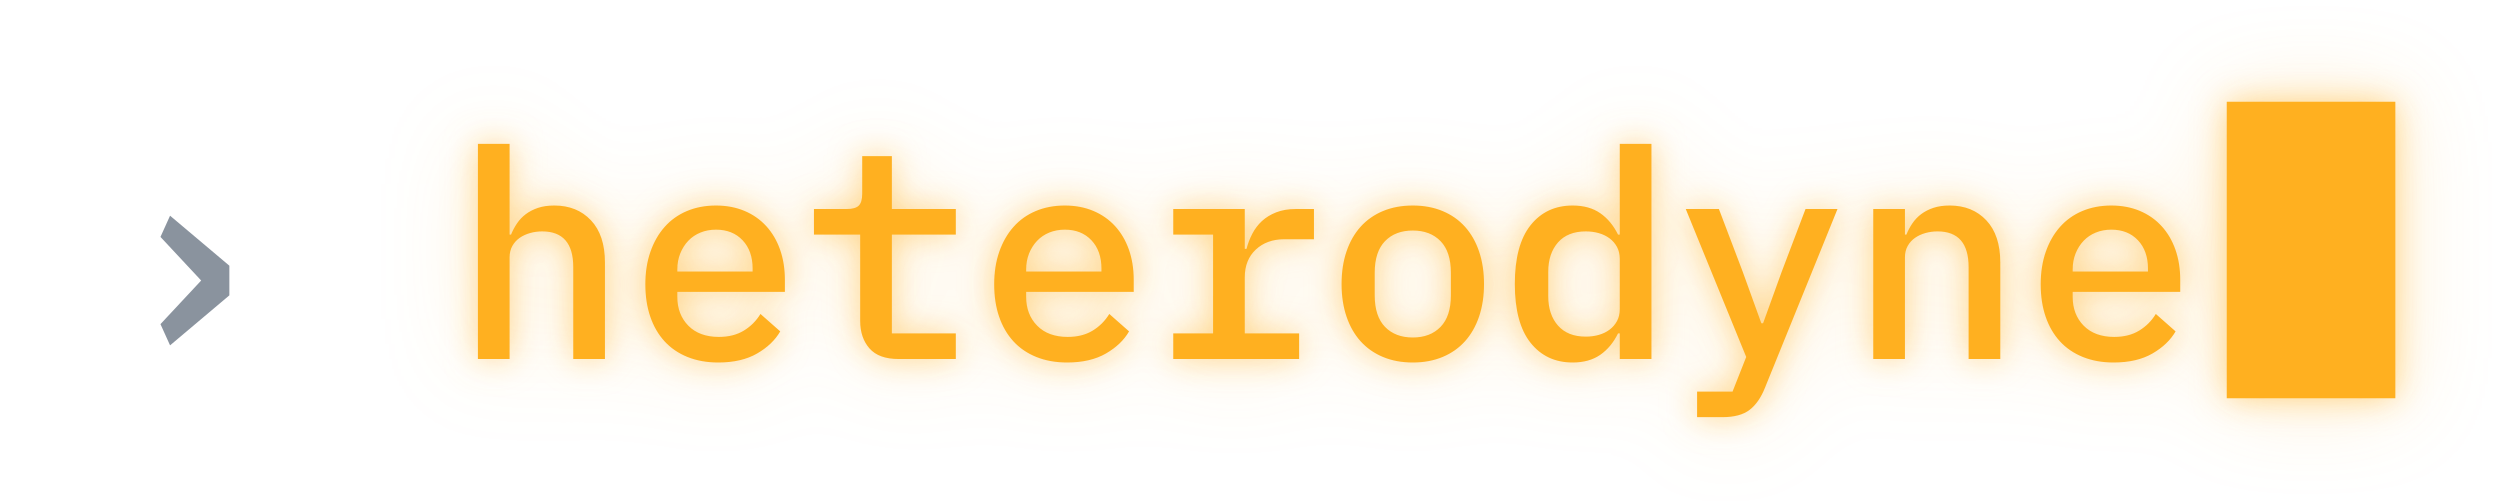
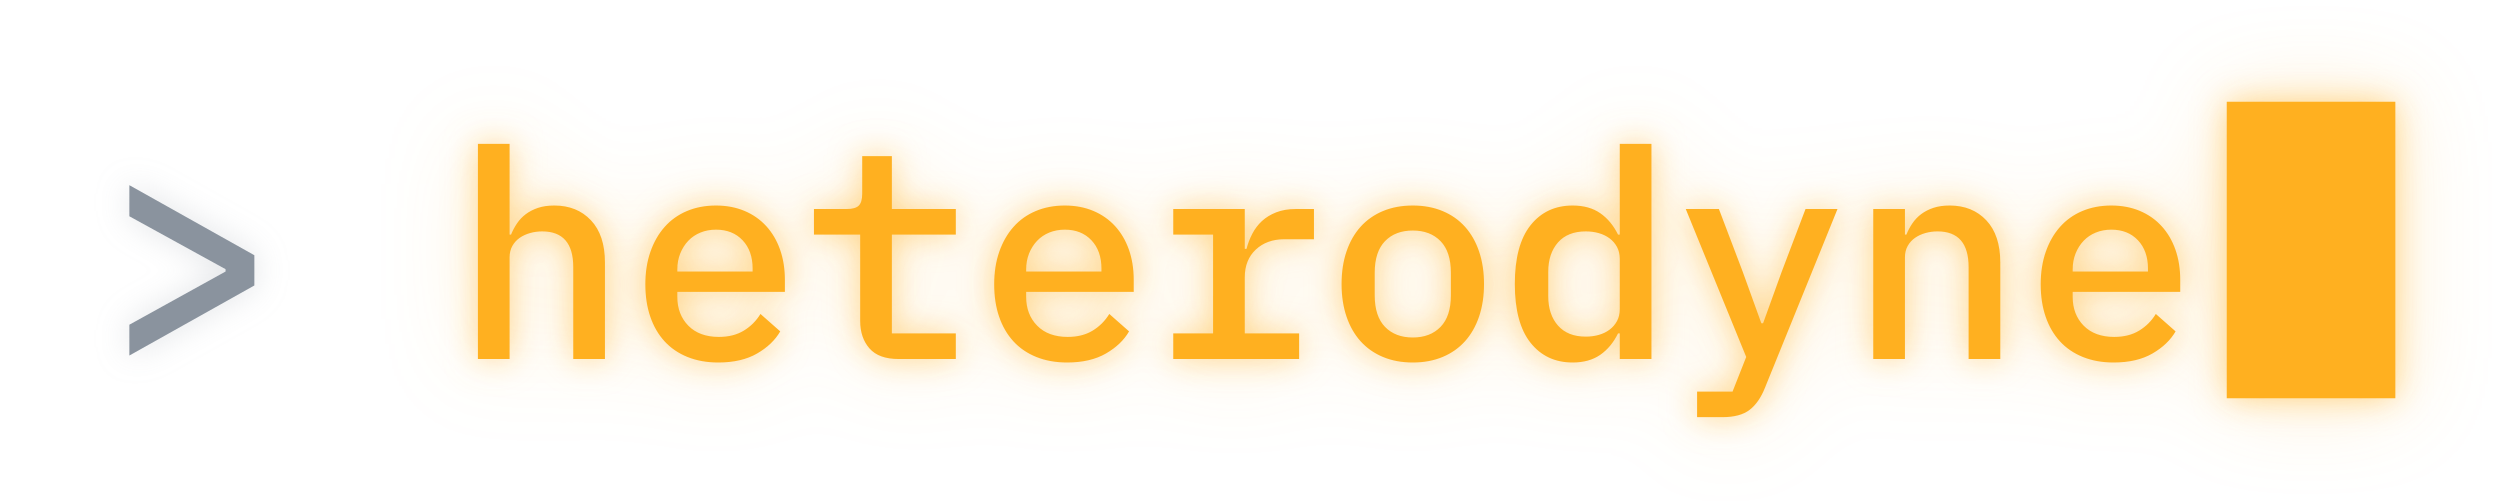
<svg xmlns="http://www.w3.org/2000/svg" width="600" height="120" viewBox="0 0 8600 1720" role="img" aria-label="aphelion">
  <defs>
    <filter id="glow" x="-10%" y="-40%" width="120%" height="180%" color-interpolation-filters="sRGB">
+       <filter id="glow-soft" x="-60%" y="-40%" width="220%" height="180%" color-interpolation-filters="sRGB">
+         <feGaussianBlur in="SourceGraphic" stdDeviation="55" result="a" />
+         <feComponentTransfer in="a" result="a2">
+           <feFuncA type="linear" slope="0.25" />
+         </feComponentTransfer>
+         <feMerge>
+           <feMergeNode in="a2" />
+           <feMergeNode in="SourceGraphic" />
+         </feMerge>
+       </filter>
      <feGaussianBlur in="SourceGraphic" stdDeviation="55" result="a" />
      <feGaussianBlur in="SourceGraphic" stdDeviation="160" result="b" />
      <feComponentTransfer in="a" result="a2">
        <feFuncA type="linear" slope="0.5" />
      </feComponentTransfer>
      <feComponentTransfer in="b" result="b2">
        <feFuncA type="linear" slope="0.22" />
      </feComponentTransfer>
      <feMerge>
        <feMergeNode in="b2" />
        <feMergeNode in="a2" />
        <feMergeNode in="SourceGraphic" />
      </feMerge>
    </filter>
  </defs>
-   <path fill="#8A939E" d="M552 1115.0 692 965.0 552 815.0 585 742.0 789 914.0V1016.0L585 1188.0Z" />
+   <path fill="#8A939E" filter="url(#glow-soft)" d="M445 1117 776 934V926L445 744V637L875 878V982L445 1223Z" />
  <g filter="url(#glow)">
    <path fill="#FFB020" d="M1644 495.0H1753V807.0H1758Q1766 787.0 1778.5 768.5Q1791 750.0 1809.0 736.5Q1827 723.0 1851.0 715.0Q1875 707.0 1907 707.0Q1985 707.0 2033.0 758.0Q2081 809.0 2081 903.0V1235.0H1972V919.0Q1972 796.0 1865 796.0Q1844 796.0 1824.0 801.5Q1804 807.0 1788.0 818.0Q1772 829.0 1762.5 846.0Q1753 863.0 1753 885.0V1235.0H1644Z M2471 1247.0Q2412 1247.0 2365.0 1228.0Q2318 1209.0 2286.0 1174.0Q2254 1139.0 2237.0 1089.5Q2220 1040.0 2220 978.0Q2220 916.0 2237.5 866.0Q2255 816.0 2286.5 780.5Q2318 745.0 2363.0 726.0Q2408 707.0 2463 707.0Q2517 707.0 2561.0 725.5Q2605 744.0 2636.0 778.0Q2667 812.0 2683.5 859.0Q2700 906.0 2700 963.0V1004.0H2330V1021.0Q2330 1082.0 2368.0 1120.5Q2406 1159.0 2473 1159.0Q2523 1159.0 2558.5 1137.5Q2594 1116.0 2616 1080.0L2684 1140.0Q2658 1185.0 2604.5 1216.0Q2551 1247.0 2471 1247.0ZM2463 790.0Q2434 790.0 2409.5 800.0Q2385 810.0 2367.5 828.5Q2350 847.0 2340.0 872.0Q2330 897.0 2330 927.0V934.0H2589V924.0Q2589 863.0 2554.5 826.5Q2520 790.0 2463 790.0Z M3091 1235.0Q3023 1235.0 2991.0 1198.5Q2959 1162.0 2959 1104.0V807.0H2800V719.0H2913Q2942 719.0 2954.0 707.5Q2966 696.0 2966 666.0V537.0H3068V719.0H3288V807.0H3068V1147.0H3288V1235.0Z M3671 1247.0Q3612 1247.0 3565.0 1228.0Q3518 1209.0 3486.0 1174.0Q3454 1139.0 3437.0 1089.5Q3420 1040.0 3420 978.0Q3420 916.0 3437.5 866.0Q3455 816.0 3486.5 780.5Q3518 745.0 3563.0 726.0Q3608 707.0 3663 707.0Q3717 707.0 3761.0 725.5Q3805 744.0 3836.0 778.0Q3867 812.0 3883.5 859.0Q3900 906.0 3900 963.0V1004.0H3530V1021.0Q3530 1082.0 3568.0 1120.5Q3606 1159.0 3673 1159.0Q3723 1159.0 3758.5 1137.5Q3794 1116.0 3816 1080.0L3884 1140.0Q3858 1185.0 3804.5 1216.0Q3751 1247.0 3671 1247.0ZM3663 790.0Q3634 790.0 3609.5 800.0Q3585 810.0 3567.5 828.5Q3550 847.0 3540.0 872.0Q3530 897.0 3530 927.0V934.0H3789V924.0Q3789 863.0 3754.5 826.5Q3720 790.0 3663 790.0Z M4036 1147.0H4173V807.0H4036V719.0H4282V856.0H4288Q4295 829.0 4308.0 804.0Q4321 779.0 4341.0 760.5Q4361 742.0 4390.0 730.5Q4419 719.0 4458 719.0H4520V823.0H4418Q4358 823.0 4320.0 858.5Q4282 894.0 4282 954.0V1147.0H4469V1235.0H4036Z M4860 1247.0Q4803 1247.0 4757.5 1228.0Q4712 1209.0 4680.5 1174.0Q4649 1139.0 4632.0 1089.0Q4615 1039.0 4615 977.0Q4615 915.0 4632.0 865.0Q4649 815.0 4680.5 780.0Q4712 745.0 4757.5 726.0Q4803 707.0 4860 707.0Q4917 707.0 4962.5 726.0Q5008 745.0 5039.5 780.0Q5071 815.0 5088.0 865.0Q5105 915.0 5105 977.0Q5105 1039.0 5088.0 1089.0Q5071 1139.0 5039.5 1174.0Q5008 1209.0 4962.5 1228.0Q4917 1247.0 4860 1247.0ZM4860 1161.0Q4920 1161.0 4955.5 1124.5Q4991 1088.0 4991 1016.0V938.0Q4991 866.0 4955.5 829.5Q4920 793.0 4860 793.0Q4800 793.0 4764.5 829.5Q4729 866.0 4729 938.0V1016.0Q4729 1088.0 4764.5 1124.5Q4800 1161.0 4860 1161.0Z M5572 1147.0H5566Q5543 1194.0 5505.0 1220.5Q5467 1247.0 5410 1247.0Q5319 1247.0 5265.0 1179.0Q5211 1111.0 5211 977.0Q5211 843.0 5265.0 775.0Q5319 707.0 5410 707.0Q5467 707.0 5505.0 733.5Q5543 760.0 5566 807.0H5572V495.0H5681V1235.0H5572ZM5455 1158.0Q5479 1158.0 5500.0 1152.0Q5521 1146.0 5537.0 1134.0Q5553 1122.0 5562.5 1104.5Q5572 1087.0 5572 1063.0V891.0Q5572 867.0 5562.5 849.5Q5553 832.0 5537.0 820.0Q5521 808.0 5500.0 802.0Q5479 796.0 5455 796.0Q5393 796.0 5359.5 834.0Q5326 872.0 5326 935.0V1019.0Q5326 1082.0 5359.5 1120.0Q5393 1158.0 5455 1158.0Z M6211 719.0H6321L6071 1335.0Q6051 1385.0 6018.5 1410.0Q5986 1435.0 5925 1435.0H5838V1347.0H5960L6007 1228.0L5799 719.0H5913L5995 935.0L6059 1112.0H6065L6129 935.0Z M6444 1235.0V719.0H6553V807.0H6558Q6566 787.0 6578.5 768.5Q6591 750.0 6609.0 736.5Q6627 723.0 6651.0 715.0Q6675 707.0 6707 707.0Q6785 707.0 6833.0 758.0Q6881 809.0 6881 903.0V1235.0H6772V919.0Q6772 796.0 6665 796.0Q6644 796.0 6624.0 801.5Q6604 807.0 6588.0 818.0Q6572 829.0 6562.5 846.0Q6553 863.0 6553 885.0V1235.0Z M7271 1247.0Q7212 1247.0 7165.0 1228.0Q7118 1209.0 7086.0 1174.0Q7054 1139.0 7037.0 1089.5Q7020 1040.0 7020 978.0Q7020 916.0 7037.5 866.0Q7055 816.0 7086.5 780.5Q7118 745.0 7163.0 726.0Q7208 707.0 7263 707.0Q7317 707.0 7361.0 725.5Q7405 744.0 7436.0 778.0Q7467 812.0 7483.5 859.0Q7500 906.0 7500 963.0V1004.0H7130V1021.0Q7130 1082.0 7168.0 1120.5Q7206 1159.0 7273 1159.0Q7323 1159.0 7358.5 1137.5Q7394 1116.0 7416 1080.0L7484 1140.0Q7458 1185.0 7404.5 1216.0Q7351 1247.0 7271 1247.0ZM7263 790.0Q7234 790.0 7209.5 800.0Q7185 810.0 7167.5 828.5Q7150 847.0 7140.0 872.0Q7130 897.0 7130 927.0V934.0H7389V924.0Q7389 863.0 7354.5 826.5Q7320 790.0 7263 790.0Z" />
    <rect fill="#FFB020" x="7660" y="350" width="580" height="1020" />
  </g>
</svg>
